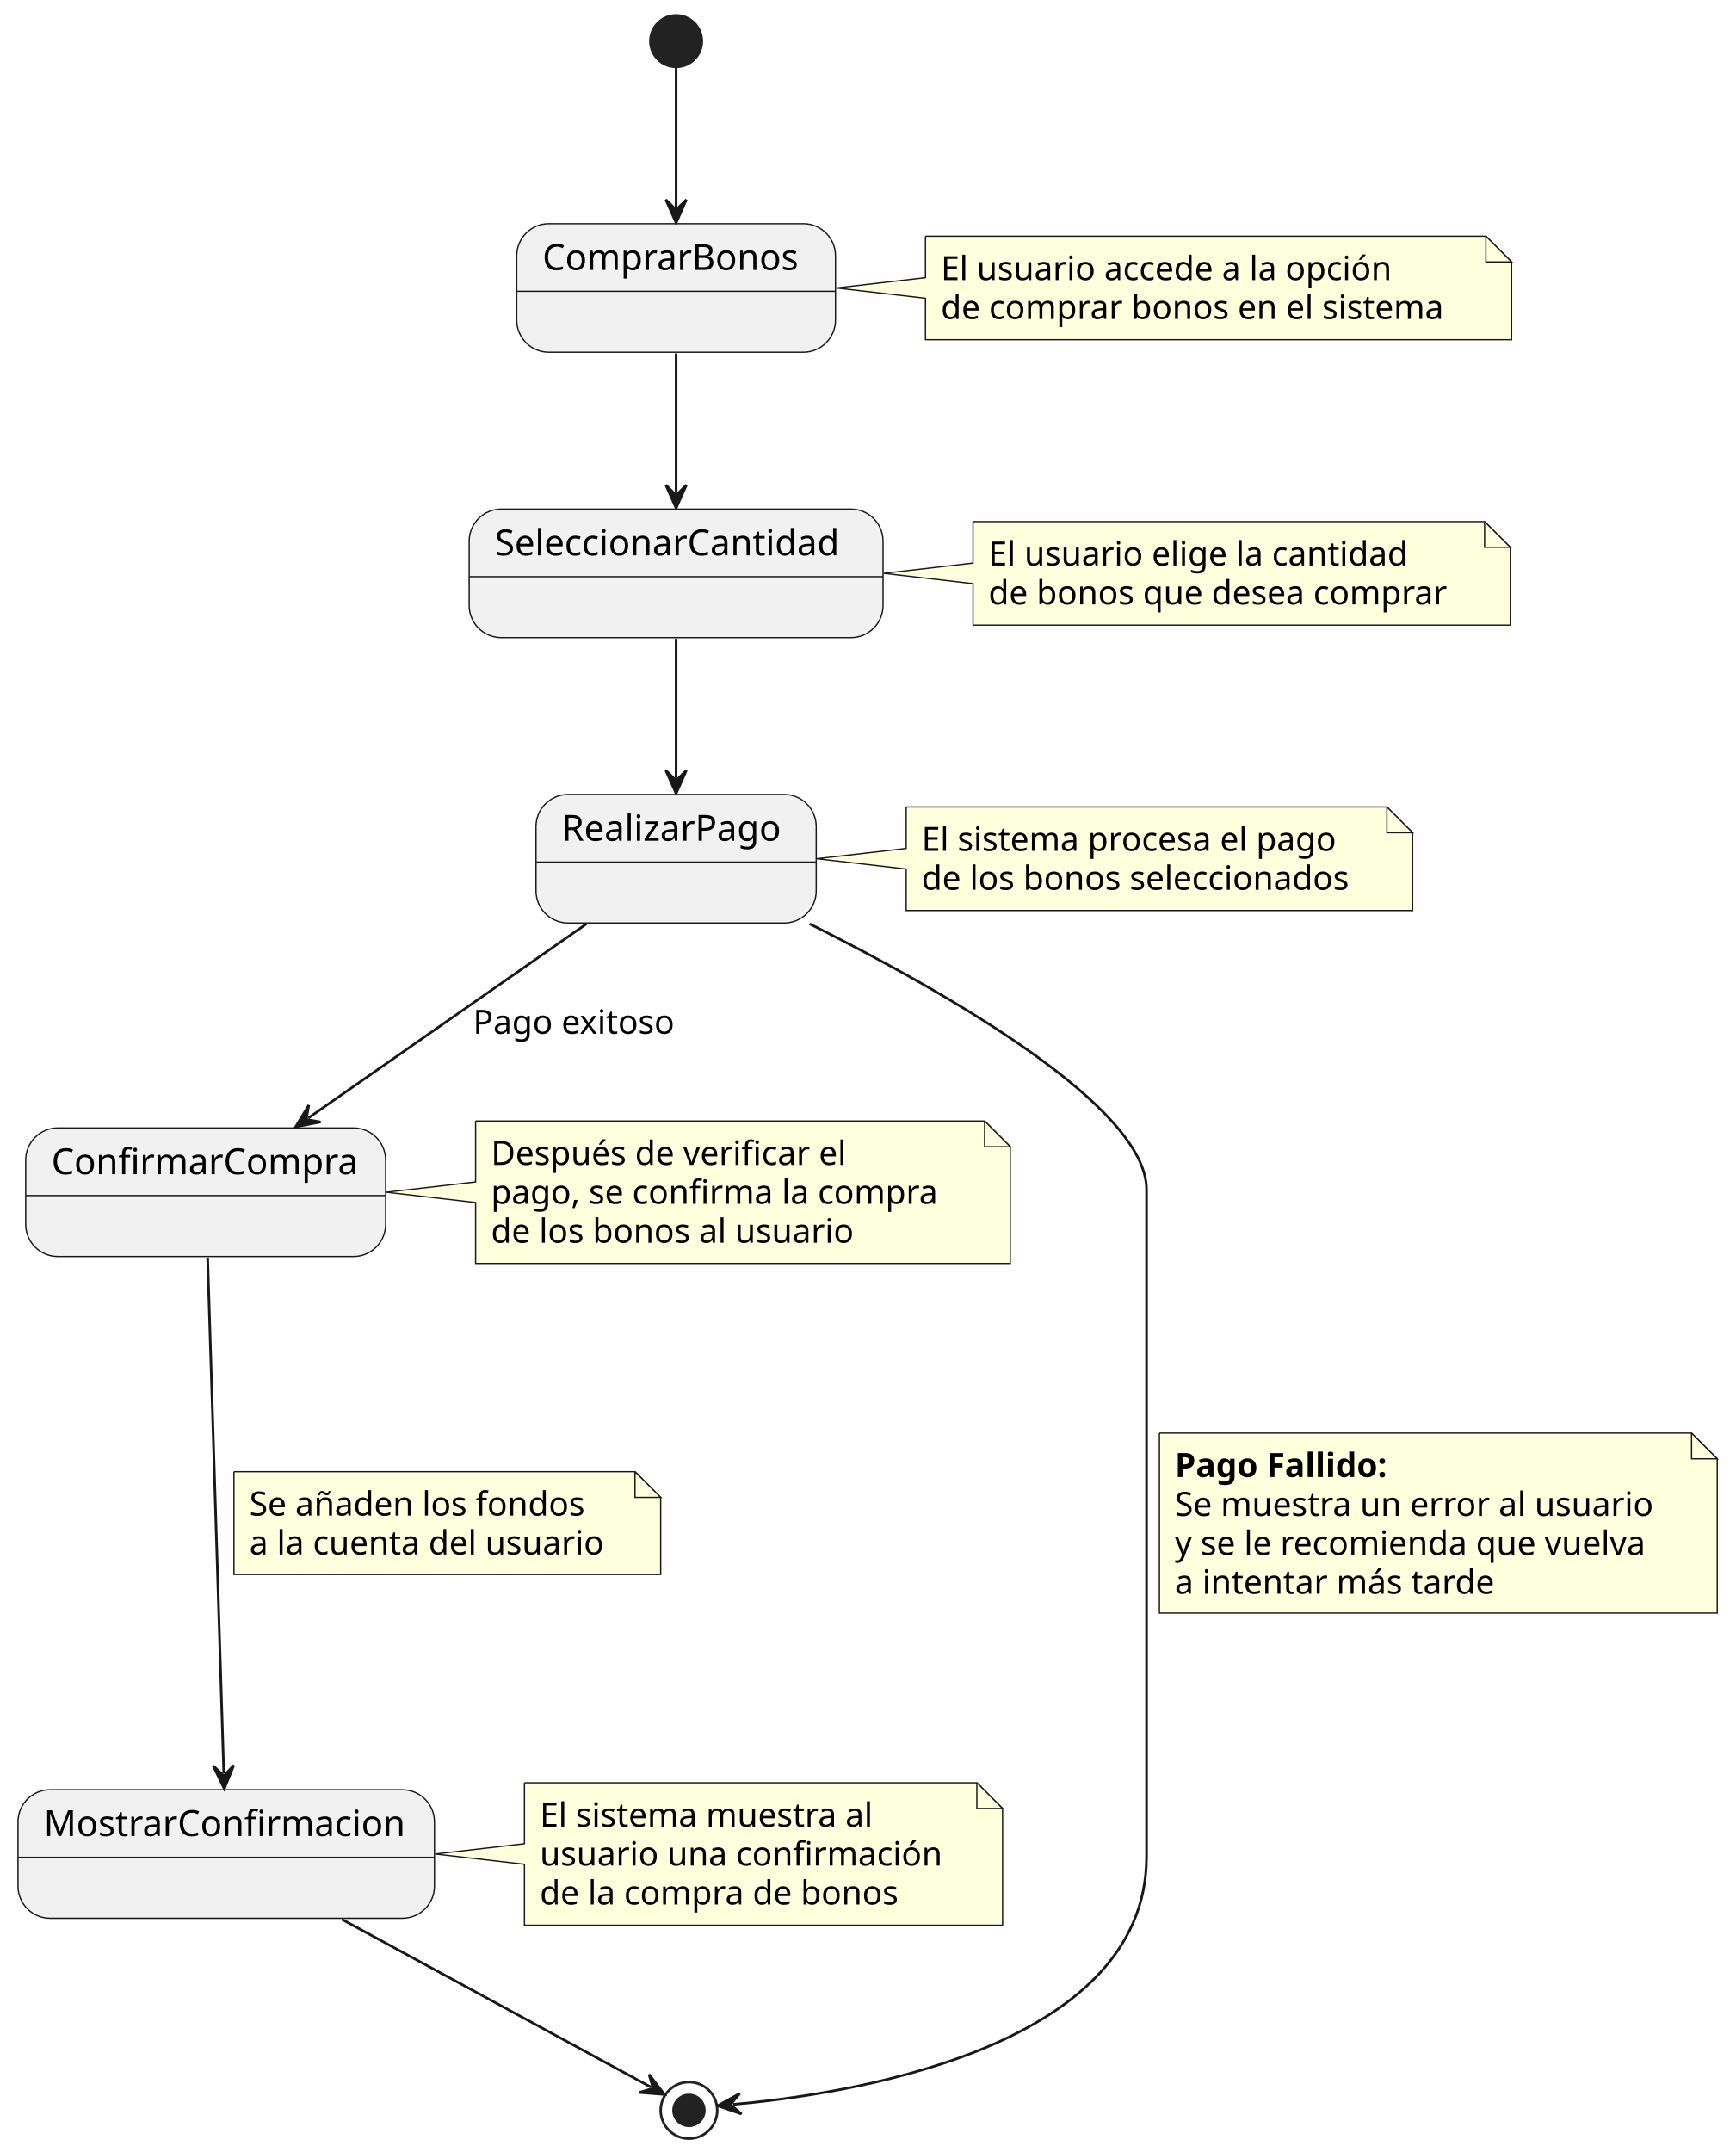
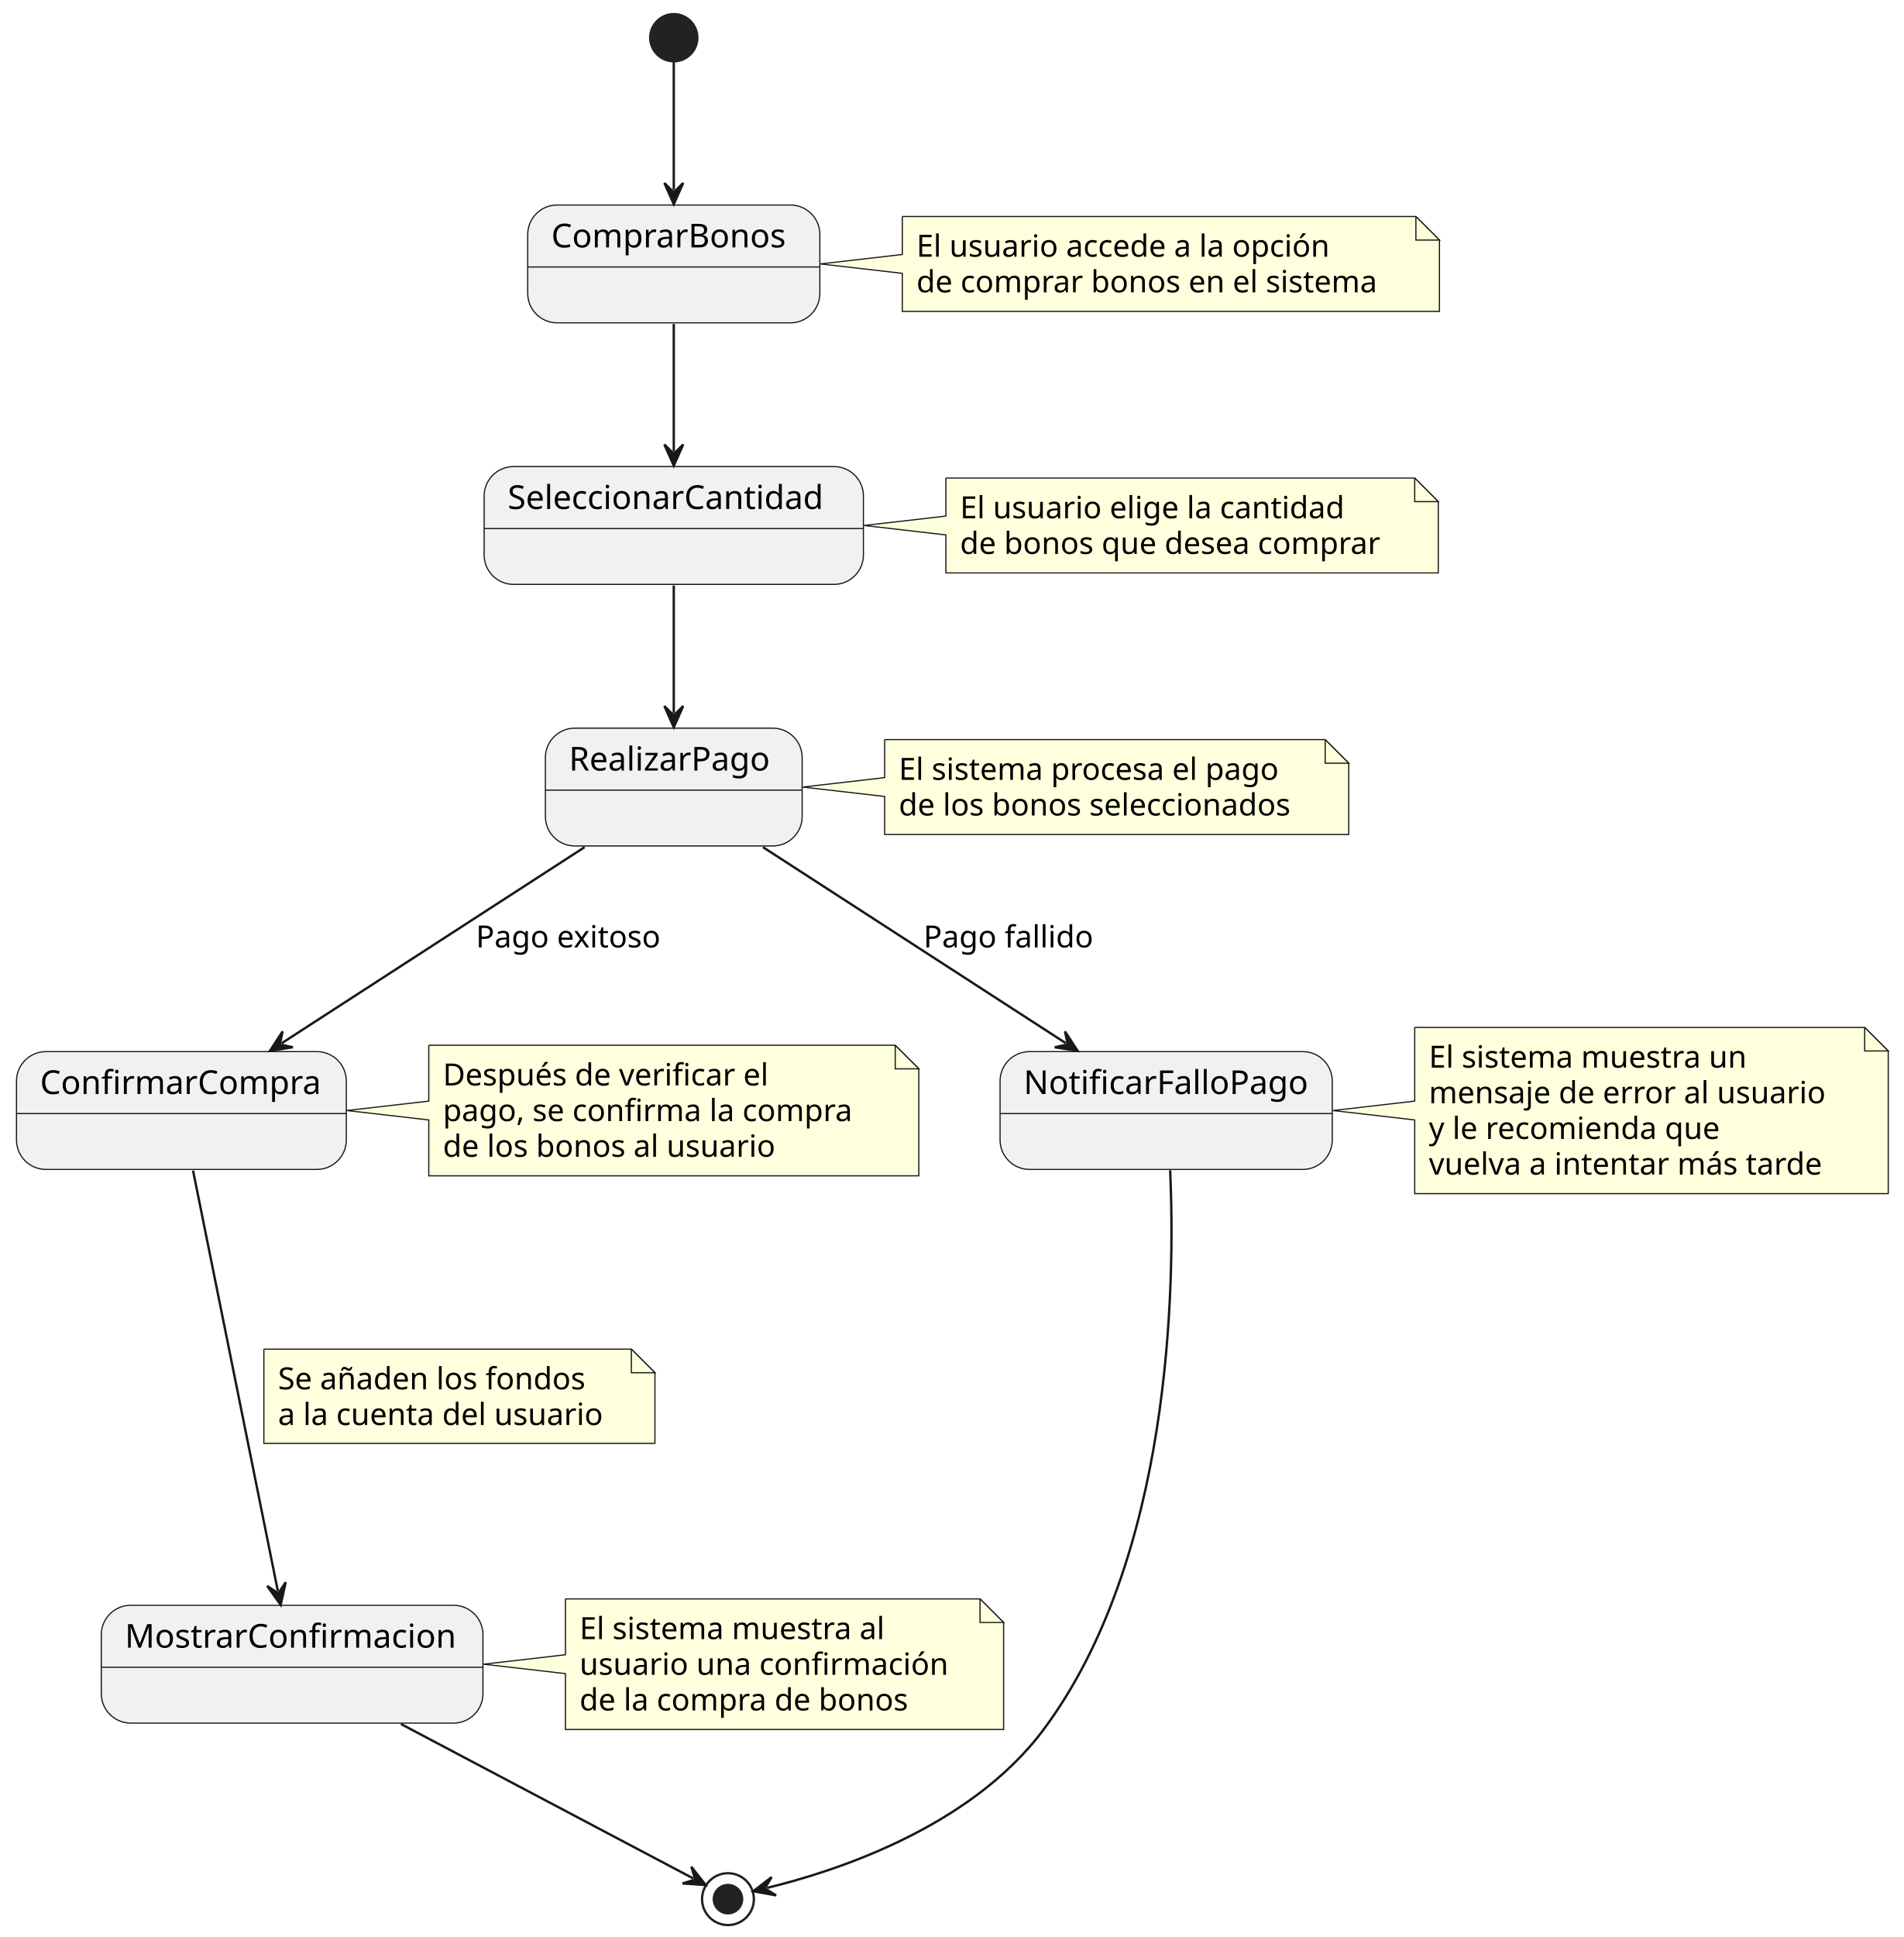
- <svg xmlns="http://www.w3.org/2000/svg" contentStyleType="text/css" height="837px" preserveAspectRatio="none" style="width:675px;height:837px;background:#FFFFFF;" version="1.1" viewBox="0 0 675 837" width="675px" zoomAndPan="magnify">
+ <svg xmlns="http://www.w3.org/2000/svg" contentStyleType="text/css" height="822px" preserveAspectRatio="none" style="width:808px;height:822px;background:#FFFFFF;" version="1.1" viewBox="0 0 808 822" width="808px" zoomAndPan="magnify">
  <defs />
  <g>
-     <ellipse cx="263" cy="16" fill="#222222" rx="10" ry="10" style="stroke:#222222;stroke-width:1.0;" />
+     <ellipse cx="286" cy="16" fill="#222222" rx="10" ry="10" style="stroke:#222222;stroke-width:1.0;" />
    <g id="ComprarBonos">
-       <rect fill="#F1F1F1" height="50" rx="12.5" ry="12.5" style="stroke:#181818;stroke-width:0.5;" width="124" x="201" y="87" />
-       <line style="stroke:#181818;stroke-width:0.5;" x1="201" x2="325" y1="113.297" y2="113.297" />
-       <text fill="#000000" font-family="sans-serif" font-size="14" lengthAdjust="spacing" textLength="104" x="211" y="104.995">ComprarBonos</text>
+       <rect fill="#F1F1F1" height="50" rx="12.5" ry="12.5" style="stroke:#181818;stroke-width:0.5;" width="124" x="224" y="87" />
+       <line style="stroke:#181818;stroke-width:0.5;" x1="224" x2="348" y1="113.297" y2="113.297" />
+       <text fill="#000000" font-family="sans-serif" font-size="14" lengthAdjust="spacing" textLength="104" x="234" y="104.995">ComprarBonos</text>
    </g>
    <g id="elem_GMN5">
-       <path d="M360,91.87 L360,108 L325.23,112 L360,116 L360,132.136 A0,0 0 0 0 360,132.136 L588,132.136 A0,0 0 0 0 588,132.136 L588,101.87 L578,91.87 L360,91.87 A0,0 0 0 0 360,91.87 " fill="#FEFFDD" style="stroke:#181818;stroke-width:0.5;" />
-       <path d="M578,91.87 L578,101.87 L588,101.87 L578,91.87 " fill="#FEFFDD" style="stroke:#181818;stroke-width:0.5;" />
-       <text fill="#000000" font-family="sans-serif" font-size="13" lengthAdjust="spacing" textLength="185" x="366" y="108.937">El usuario accede a la opción</text>
-       <text fill="#000000" font-family="sans-serif" font-size="13" lengthAdjust="spacing" textLength="207" x="366" y="124.07">de comprar bonos en el sistema</text>
+       <path d="M383,91.87 L383,108 L348.23,112 L383,116 L383,132.136 A0,0 0 0 0 383,132.136 L611,132.136 A0,0 0 0 0 611,132.136 L611,101.87 L601,91.87 L383,91.87 A0,0 0 0 0 383,91.87 " fill="#FEFFDD" style="stroke:#181818;stroke-width:0.5;" />
+       <path d="M601,91.87 L601,101.87 L611,101.87 L601,91.87 " fill="#FEFFDD" style="stroke:#181818;stroke-width:0.5;" />
+       <text fill="#000000" font-family="sans-serif" font-size="13" lengthAdjust="spacing" textLength="185" x="389" y="108.937">El usuario accede a la opción</text>
+       <text fill="#000000" font-family="sans-serif" font-size="13" lengthAdjust="spacing" textLength="207" x="389" y="124.07">de comprar bonos en el sistema</text>
    </g>
    <g id="SeleccionarCantidad">
-       <rect fill="#F1F1F1" height="50" rx="12.5" ry="12.5" style="stroke:#181818;stroke-width:0.5;" width="161" x="182.5" y="198" />
-       <line style="stroke:#181818;stroke-width:0.5;" x1="182.5" x2="343.5" y1="224.297" y2="224.297" />
-       <text fill="#000000" font-family="sans-serif" font-size="14" lengthAdjust="spacing" textLength="141" x="192.5" y="215.995">SeleccionarCantidad</text>
+       <rect fill="#F1F1F1" height="50" rx="12.5" ry="12.5" style="stroke:#181818;stroke-width:0.5;" width="161" x="205.5" y="198" />
+       <line style="stroke:#181818;stroke-width:0.5;" x1="205.5" x2="366.5" y1="224.297" y2="224.297" />
+       <text fill="#000000" font-family="sans-serif" font-size="14" lengthAdjust="spacing" textLength="141" x="215.5" y="215.995">SeleccionarCantidad</text>
    </g>
    <g id="elem_GMN10">
-       <path d="M378.5,202.87 L378.5,219 L343.78,223 L378.5,227 L378.5,243.136 A0,0 0 0 0 378.5,243.136 L587.5,243.136 A0,0 0 0 0 587.5,243.136 L587.5,212.87 L577.5,202.87 L378.5,202.87 A0,0 0 0 0 378.5,202.87 " fill="#FEFFDD" style="stroke:#181818;stroke-width:0.5;" />
-       <path d="M577.5,202.87 L577.5,212.87 L587.5,212.87 L577.5,202.87 " fill="#FEFFDD" style="stroke:#181818;stroke-width:0.5;" />
-       <text fill="#000000" font-family="sans-serif" font-size="13" lengthAdjust="spacing" textLength="170" x="384.5" y="219.937">El usuario elige la cantidad</text>
-       <text fill="#000000" font-family="sans-serif" font-size="13" lengthAdjust="spacing" textLength="188" x="384.5" y="235.07">de bonos que desea comprar</text>
+       <path d="M401.5,202.87 L401.5,219 L366.78,223 L401.5,227 L401.5,243.136 A0,0 0 0 0 401.5,243.136 L610.5,243.136 A0,0 0 0 0 610.5,243.136 L610.5,212.87 L600.5,202.87 L401.5,202.87 A0,0 0 0 0 401.5,202.87 " fill="#FEFFDD" style="stroke:#181818;stroke-width:0.5;" />
+       <path d="M600.5,202.87 L600.5,212.87 L610.5,212.87 L600.5,202.87 " fill="#FEFFDD" style="stroke:#181818;stroke-width:0.5;" />
+       <text fill="#000000" font-family="sans-serif" font-size="13" lengthAdjust="spacing" textLength="170" x="407.5" y="219.937">El usuario elige la cantidad</text>
+       <text fill="#000000" font-family="sans-serif" font-size="13" lengthAdjust="spacing" textLength="188" x="407.5" y="235.07">de bonos que desea comprar</text>
    </g>
    <g id="RealizarPago">
-       <rect fill="#F1F1F1" height="50" rx="12.5" ry="12.5" style="stroke:#181818;stroke-width:0.5;" width="109" x="208.5" y="309" />
-       <line style="stroke:#181818;stroke-width:0.5;" x1="208.5" x2="317.5" y1="335.297" y2="335.297" />
-       <text fill="#000000" font-family="sans-serif" font-size="14" lengthAdjust="spacing" textLength="89" x="218.5" y="326.995">RealizarPago</text>
+       <rect fill="#F1F1F1" height="50" rx="12.5" ry="12.5" style="stroke:#181818;stroke-width:0.5;" width="109" x="231.5" y="309" />
+       <line style="stroke:#181818;stroke-width:0.5;" x1="231.5" x2="340.5" y1="335.297" y2="335.297" />
+       <text fill="#000000" font-family="sans-serif" font-size="14" lengthAdjust="spacing" textLength="89" x="241.5" y="326.995">RealizarPago</text>
    </g>
    <g id="elem_GMN15">
-       <path d="M352.5,313.87 L352.5,330 L317.71,334 L352.5,338 L352.5,354.136 A0,0 0 0 0 352.5,354.136 L549.5,354.136 A0,0 0 0 0 549.5,354.136 L549.5,323.87 L539.5,313.87 L352.5,313.87 A0,0 0 0 0 352.5,313.87 " fill="#FEFFDD" style="stroke:#181818;stroke-width:0.5;" />
-       <path d="M539.5,313.87 L539.5,323.87 L549.5,323.87 L539.5,313.87 " fill="#FEFFDD" style="stroke:#181818;stroke-width:0.5;" />
-       <text fill="#000000" font-family="sans-serif" font-size="13" lengthAdjust="spacing" textLength="172" x="358.5" y="330.937">El sistema procesa el pago</text>
-       <text fill="#000000" font-family="sans-serif" font-size="13" lengthAdjust="spacing" textLength="175" x="358.5" y="346.07">de los bonos seleccionados</text>
+       <path d="M375.5,313.87 L375.5,330 L340.71,334 L375.5,338 L375.5,354.136 A0,0 0 0 0 375.5,354.136 L572.5,354.136 A0,0 0 0 0 572.5,354.136 L572.5,323.87 L562.5,313.87 L375.5,313.87 A0,0 0 0 0 375.5,313.87 " fill="#FEFFDD" style="stroke:#181818;stroke-width:0.5;" />
+       <path d="M562.5,313.87 L562.5,323.87 L572.5,323.87 L562.5,313.87 " fill="#FEFFDD" style="stroke:#181818;stroke-width:0.5;" />
+       <text fill="#000000" font-family="sans-serif" font-size="13" lengthAdjust="spacing" textLength="172" x="381.5" y="330.937">El sistema procesa el pago</text>
+       <text fill="#000000" font-family="sans-serif" font-size="13" lengthAdjust="spacing" textLength="175" x="381.5" y="346.07">de los bonos seleccionados</text>
    </g>
    <g id="ConfirmarCompra">
-       <rect fill="#F1F1F1" height="50" rx="12.5" ry="12.5" style="stroke:#181818;stroke-width:0.5;" width="140" x="10" y="438.7" />
-       <line style="stroke:#181818;stroke-width:0.5;" x1="10" x2="150" y1="464.997" y2="464.997" />
-       <text fill="#000000" font-family="sans-serif" font-size="14" lengthAdjust="spacing" textLength="120" x="20" y="456.695">ConfirmarCompra</text>
+       <rect fill="#F1F1F1" height="50" rx="12.5" ry="12.5" style="stroke:#181818;stroke-width:0.5;" width="140" x="7" y="446.27" />
+       <line style="stroke:#181818;stroke-width:0.5;" x1="7" x2="147" y1="472.567" y2="472.567" />
+       <text fill="#000000" font-family="sans-serif" font-size="14" lengthAdjust="spacing" textLength="120" x="17" y="464.265">ConfirmarCompra</text>
    </g>
    <g id="elem_GMN20">
-       <path d="M185,436 L185,459.7 L150.21,463.7 L185,467.7 L185,491.398 A0,0 0 0 0 185,491.398 L393,491.398 A0,0 0 0 0 393,491.398 L393,446 L383,436 L185,436 A0,0 0 0 0 185,436 " fill="#FEFFDD" style="stroke:#181818;stroke-width:0.5;" />
-       <path d="M383,436 L383,446 L393,446 L383,436 " fill="#FEFFDD" style="stroke:#181818;stroke-width:0.5;" />
-       <text fill="#000000" font-family="sans-serif" font-size="13" lengthAdjust="spacing" textLength="145" x="191" y="453.067">Después de verificar el</text>
-       <text fill="#000000" font-family="sans-serif" font-size="13" lengthAdjust="spacing" textLength="183" x="191" y="468.2">pago, se confirma la compra</text>
-       <text fill="#000000" font-family="sans-serif" font-size="13" lengthAdjust="spacing" textLength="147" x="191" y="483.332">de los bonos al usuario</text>
+       <path d="M182,443.57 L182,467.27 L147.21,471.27 L182,475.27 L182,498.968 A0,0 0 0 0 182,498.968 L390,498.968 A0,0 0 0 0 390,498.968 L390,453.57 L380,443.57 L182,443.57 A0,0 0 0 0 182,443.57 " fill="#FEFFDD" style="stroke:#181818;stroke-width:0.5;" />
+       <path d="M380,443.57 L380,453.57 L390,453.57 L380,443.57 " fill="#FEFFDD" style="stroke:#181818;stroke-width:0.5;" />
+       <text fill="#000000" font-family="sans-serif" font-size="13" lengthAdjust="spacing" textLength="145" x="188" y="460.637">Después de verificar el</text>
+       <text fill="#000000" font-family="sans-serif" font-size="13" lengthAdjust="spacing" textLength="183" x="188" y="475.77">pago, se confirma la compra</text>
+       <text fill="#000000" font-family="sans-serif" font-size="13" lengthAdjust="spacing" textLength="147" x="188" y="490.902">de los bonos al usuario</text>
    </g>
-     <ellipse cx="268" cy="820.8" fill="none" rx="11" ry="11" style="stroke:#222222;stroke-width:1.0;" />
-     <ellipse cx="268" cy="820.8" fill="#222222" rx="6" ry="6" style="stroke:#222222;stroke-width:1.0;" />
    <g id="MostrarConfirmacion">
-       <rect fill="#F1F1F1" height="50" rx="12.5" ry="12.5" style="stroke:#181818;stroke-width:0.5;" width="162" x="7" y="696.1" />
-       <line style="stroke:#181818;stroke-width:0.5;" x1="7" x2="169" y1="722.397" y2="722.397" />
-       <text fill="#000000" font-family="sans-serif" font-size="14" lengthAdjust="spacing" textLength="142" x="17" y="714.095">MostrarConfirmacion</text>
+       <rect fill="#F1F1F1" height="50" rx="12.5" ry="12.5" style="stroke:#181818;stroke-width:0.5;" width="162" x="43" y="681.23" />
+       <line style="stroke:#181818;stroke-width:0.5;" x1="43" x2="205" y1="707.527" y2="707.527" />
+       <text fill="#000000" font-family="sans-serif" font-size="14" lengthAdjust="spacing" textLength="142" x="53" y="699.225">MostrarConfirmacion</text>
    </g>
-     <g id="elem_GMN27">
-       <path d="M204,693.4 L204,717.1 L169.23,721.1 L204,725.1 L204,748.798 A0,0 0 0 0 204,748.798 L390,748.798 A0,0 0 0 0 390,748.798 L390,703.4 L380,693.4 L204,693.4 A0,0 0 0 0 204,693.4 " fill="#FEFFDD" style="stroke:#181818;stroke-width:0.5;" />
-       <path d="M380,693.4 L380,703.4 L390,703.4 L380,693.4 " fill="#FEFFDD" style="stroke:#181818;stroke-width:0.5;" />
-       <text fill="#000000" font-family="sans-serif" font-size="13" lengthAdjust="spacing" textLength="139" x="210" y="710.467">El sistema muestra al</text>
-       <text fill="#000000" font-family="sans-serif" font-size="13" lengthAdjust="spacing" textLength="161" x="210" y="725.6">usuario una confirmación</text>
-       <text fill="#000000" font-family="sans-serif" font-size="13" lengthAdjust="spacing" textLength="147" x="210" y="740.732">de la compra de bonos</text>
+     <g id="elem_GMN25">
+       <path d="M240,678.53 L240,702.23 L205.23,706.23 L240,710.23 L240,733.928 A0,0 0 0 0 240,733.928 L426,733.928 A0,0 0 0 0 426,733.928 L426,688.53 L416,678.53 L240,678.53 A0,0 0 0 0 240,678.53 " fill="#FEFFDD" style="stroke:#181818;stroke-width:0.5;" />
+       <path d="M416,678.53 L416,688.53 L426,688.53 L416,678.53 " fill="#FEFFDD" style="stroke:#181818;stroke-width:0.5;" />
+       <text fill="#000000" font-family="sans-serif" font-size="13" lengthAdjust="spacing" textLength="139" x="246" y="695.597">El sistema muestra al</text>
+       <text fill="#000000" font-family="sans-serif" font-size="13" lengthAdjust="spacing" textLength="161" x="246" y="710.73">usuario una confirmación</text>
+       <text fill="#000000" font-family="sans-serif" font-size="13" lengthAdjust="spacing" textLength="147" x="246" y="725.862">de la compra de bonos</text>
    </g>
+     <g id="NotificarFalloPago">
+       <rect fill="#F1F1F1" height="50" rx="12.5" ry="12.5" style="stroke:#181818;stroke-width:0.5;" width="141" x="424.5" y="446.27" />
+       <line style="stroke:#181818;stroke-width:0.5;" x1="424.5" x2="565.5" y1="472.567" y2="472.567" />
+       <text fill="#000000" font-family="sans-serif" font-size="14" lengthAdjust="spacing" textLength="121" x="434.5" y="464.265">NotificarFalloPago</text>
+     </g>
+     <g id="elem_GMN30">
+       <path d="M600.5,436 L600.5,467.27 L565.81,471.27 L600.5,475.27 L600.5,506.531 A0,0 0 0 0 600.5,506.531 L801.5,506.531 A0,0 0 0 0 801.5,506.531 L801.5,446 L791.5,436 L600.5,436 A0,0 0 0 0 600.5,436 " fill="#FEFFDD" style="stroke:#181818;stroke-width:0.5;" />
+       <path d="M791.5,436 L791.5,446 L801.5,446 L791.5,436 " fill="#FEFFDD" style="stroke:#181818;stroke-width:0.5;" />
+       <text fill="#000000" font-family="sans-serif" font-size="13" lengthAdjust="spacing" textLength="144" x="606.5" y="453.067">El sistema muestra un</text>
+       <text fill="#000000" font-family="sans-serif" font-size="13" lengthAdjust="spacing" textLength="176" x="606.5" y="468.2">mensaje de error al usuario</text>
+       <text fill="#000000" font-family="sans-serif" font-size="13" lengthAdjust="spacing" textLength="130" x="606.5" y="483.332">y le recomienda que</text>
+       <text fill="#000000" font-family="sans-serif" font-size="13" lengthAdjust="spacing" textLength="177" x="606.5" y="498.465">vuelva a intentar más tarde</text>
+     </g>
+     <ellipse cx="309" cy="805.93" fill="none" rx="11" ry="11" style="stroke:#222222;stroke-width:1.0;" />
+     <ellipse cx="309" cy="805.93" fill="#222222" rx="6" ry="6" style="stroke:#222222;stroke-width:1.0;" />
    <g id="link_*start*_ComprarBonos">
-       <path d="M263,26.36 C263,40.29 263,60.96 263,80.65 " fill="none" id="*start*-to-ComprarBonos" style="stroke:#181818;stroke-width:1.0;" />
-       <polygon fill="#181818" points="263,86.65,267,77.65,263,81.65,259,77.65,263,86.65" style="stroke:#181818;stroke-width:1.0;" />
+       <path d="M286,26.36 C286,40.29 286,60.95 286,80.65 " fill="none" id="*start*-to-ComprarBonos" style="stroke:#181818;stroke-width:1.0;" />
+       <polygon fill="#181818" points="286,86.65,290,77.65,286,81.65,282,77.65,286,86.65" style="stroke:#181818;stroke-width:1.0;" />
    </g>
    <g id="link_ComprarBonos_SeleccionarCantidad">
-       <path d="M263,137.46 C263,155.42 263,173.69 263,191.62 " fill="none" id="ComprarBonos-to-SeleccionarCantidad" style="stroke:#181818;stroke-width:1.0;" />
-       <polygon fill="#181818" points="263,197.62,267,188.62,263,192.62,259,188.62,263,197.62" style="stroke:#181818;stroke-width:1.0;" />
+       <path d="M286,137.46 C286,155.41 286,173.69 286,191.62 " fill="none" id="ComprarBonos-to-SeleccionarCantidad" style="stroke:#181818;stroke-width:1.0;" />
+       <polygon fill="#181818" points="286,197.62,290,188.62,286,192.62,282,188.62,286,197.62" style="stroke:#181818;stroke-width:1.0;" />
    </g>
    <g id="link_SeleccionarCantidad_RealizarPago">
-       <path d="M263,248.46 C263,266.42 263,284.69 263,302.62 " fill="none" id="SeleccionarCantidad-to-RealizarPago" style="stroke:#181818;stroke-width:1.0;" />
-       <polygon fill="#181818" points="263,308.62,267,299.62,263,303.62,259,299.62,263,308.62" style="stroke:#181818;stroke-width:1.0;" />
+       <path d="M286,248.46 C286,266.41 286,284.69 286,302.62 " fill="none" id="SeleccionarCantidad-to-RealizarPago" style="stroke:#181818;stroke-width:1.0;" />
+       <polygon fill="#181818" points="286,308.62,290,299.62,286,303.62,282,299.62,286,308.62" style="stroke:#181818;stroke-width:1.0;" />
    </g>
    <g id="link_RealizarPago_ConfirmarCompra">
-       <path d="M228.15,359.32 C195.69,381.97 152.471,412.137 119.951,434.827 " fill="none" id="RealizarPago-to-ConfirmarCompra" style="stroke:#181818;stroke-width:1.0;" />
-       <polygon fill="#181818" points="115.03,438.26,124.7,436.39,119.13,435.399,120.122,429.83,115.03,438.26" style="stroke:#181818;stroke-width:1.0;" />
-       <text fill="#000000" font-family="sans-serif" font-size="13" lengthAdjust="spacing" textLength="82" x="184" y="402.067">Pago exitoso</text>
-     </g>
-     <g id="link_RealizarPago_*end*">
-       <path d="M314.95,359.33 C369.05,386.4 446,430.55 446,462.7 C446,462.7 446,462.7 446,722.1 C446,798.6 324.077,815.088 285.107,818.489 " fill="none" id="RealizarPago-to-*end*" style="stroke:#181818;stroke-width:1.0;" />
-       <polygon fill="#181818" points="279.13,819.01,288.444,822.213,284.111,818.575,287.748,814.243,279.13,819.01" style="stroke:#181818;stroke-width:1.0;" />
-       <path d="M451,557.4 L451,627.4 L668,627.4 L668,567.4 L658,557.4 L451,557.4 " fill="#FEFFDD" style="stroke:#181818;stroke-width:0.5;" />
-       <path d="M658,557.4 L658,567.4 L668,567.4 L658,557.4 " fill="#FEFFDD" style="stroke:#181818;stroke-width:0.5;" />
-       <text fill="#000000" font-family="sans-serif" font-size="13" font-weight="bold" lengthAdjust="spacing" textLength="97" x="457" y="574.467">Pago Fallido:</text>
-       <text fill="#000000" font-family="sans-serif" font-size="13" lengthAdjust="spacing" textLength="196" x="457" y="589.6">Se muestra un error al usuario</text>
-       <text fill="#000000" font-family="sans-serif" font-size="13" lengthAdjust="spacing" textLength="194" x="457" y="604.732">y se le recomienda que vuelva</text>
-       <text fill="#000000" font-family="sans-serif" font-size="13" lengthAdjust="spacing" textLength="132" x="457" y="619.865">a intentar más tarde</text>
+       <path d="M248.15,359.5 C210.27,384.01 157.377,418.24 119.607,442.69 " fill="none" id="RealizarPago-to-ConfirmarCompra" style="stroke:#181818;stroke-width:1.0;" />
+       <polygon fill="#181818" points="114.57,445.95,124.299,444.417,118.767,443.233,119.951,437.701,114.57,445.95" style="stroke:#181818;stroke-width:1.0;" />
+       <text fill="#000000" font-family="sans-serif" font-size="13" lengthAdjust="spacing" textLength="82" x="202" y="402.067">Pago exitoso</text>
    </g>
    <g id="link_ConfirmarCompra_MostrarConfirmacion">
-       <path d="M80.77,489.19 C82.3,538.01 85.522,640.933 87.052,689.693 " fill="none" id="ConfirmarCompra-to-MostrarConfirmacion" style="stroke:#181818;stroke-width:1.0;" />
-       <polygon fill="#181818" points="87.24,695.69,90.956,686.569,87.083,690.692,82.96,686.82,87.24,695.69" style="stroke:#181818;stroke-width:1.0;" />
-       <path d="M91,572.4 L91,612.4 L257,612.4 L257,582.4 L247,572.4 L91,572.4 " fill="#FEFFDD" style="stroke:#181818;stroke-width:0.5;" />
-       <path d="M247,572.4 L247,582.4 L257,582.4 L247,572.4 " fill="#FEFFDD" style="stroke:#181818;stroke-width:0.5;" />
-       <text fill="#000000" font-family="sans-serif" font-size="13" lengthAdjust="spacing" textLength="138" x="97" y="589.467">Se añaden los fondos</text>
-       <text fill="#000000" font-family="sans-serif" font-size="13" lengthAdjust="spacing" textLength="145" x="97" y="604.6">a la cuenta del usuario</text>
+       <path d="M81.94,496.76 C90.99,541.62 108.932,630.569 117.942,675.189 " fill="none" id="ConfirmarCompra-to-MostrarConfirmacion" style="stroke:#181818;stroke-width:1.0;" />
+       <polygon fill="#181818" points="119.13,681.07,121.269,671.456,118.14,676.169,113.428,673.04,119.13,681.07" style="stroke:#181818;stroke-width:1.0;" />
+       <path d="M112,572.53 L112,612.53 L278,612.53 L278,582.53 L268,572.53 L112,572.53 " fill="#FEFFDD" style="stroke:#181818;stroke-width:0.5;" />
+       <path d="M268,572.53 L268,582.53 L278,582.53 L268,572.53 " fill="#FEFFDD" style="stroke:#181818;stroke-width:0.5;" />
+       <text fill="#000000" font-family="sans-serif" font-size="13" lengthAdjust="spacing" textLength="138" x="118" y="589.597">Se añaden los fondos</text>
+       <text fill="#000000" font-family="sans-serif" font-size="13" lengthAdjust="spacing" textLength="145" x="118" y="604.73">a la cuenta del usuario</text>
+     </g>
+     <g id="link_RealizarPago_NotificarFalloPago">
+       <path d="M323.85,359.5 C361.73,384.01 414.623,418.24 452.393,442.69 " fill="none" id="RealizarPago-to-NotificarFalloPago" style="stroke:#181818;stroke-width:1.0;" />
+       <polygon fill="#181818" points="457.43,445.95,452.048,437.701,453.233,443.233,447.701,444.417,457.43,445.95" style="stroke:#181818;stroke-width:1.0;" />
+       <text fill="#000000" font-family="sans-serif" font-size="13" lengthAdjust="spacing" textLength="73" x="392" y="402.067">Pago fallido</text>
+     </g>
+     <g id="link_NotificarFalloPago_*end*">
+       <path d="M496.7,496.65 C498.89,546.41 497.2,661.11 443,733.93 C411.09,776.8 351.362,794.918 325.582,801.159 " fill="none" id="NotificarFalloPago-to-*end*" style="stroke:#181818;stroke-width:1.0;" />
+       <polygon fill="#181818" points="319.75,802.57,329.438,804.34,324.61,801.394,327.556,796.565,319.75,802.57" style="stroke:#181818;stroke-width:1.0;" />
    </g>
    <g id="link_MostrarConfirmacion_*end*">
-       <path d="M132.96,746.5 C175.23,769.45 230.107,799.226 253.197,811.766 " fill="none" id="MostrarConfirmacion-to-*end*" style="stroke:#181818;stroke-width:1.0;" />
-       <polygon fill="#181818" points="258.47,814.63,252.47,806.82,254.076,812.244,248.652,813.85,258.47,814.63" style="stroke:#181818;stroke-width:1.0;" />
+       <path d="M170.21,731.63 C213.87,754.69 270.774,784.749 294.244,797.139 " fill="none" id="MostrarConfirmacion-to-*end*" style="stroke:#181818;stroke-width:1.0;" />
+       <polygon fill="#181818" points="299.55,799.94,293.458,792.201,295.128,797.606,289.724,799.276,299.55,799.94" style="stroke:#181818;stroke-width:1.0;" />
    </g>
  </g>
</svg>
